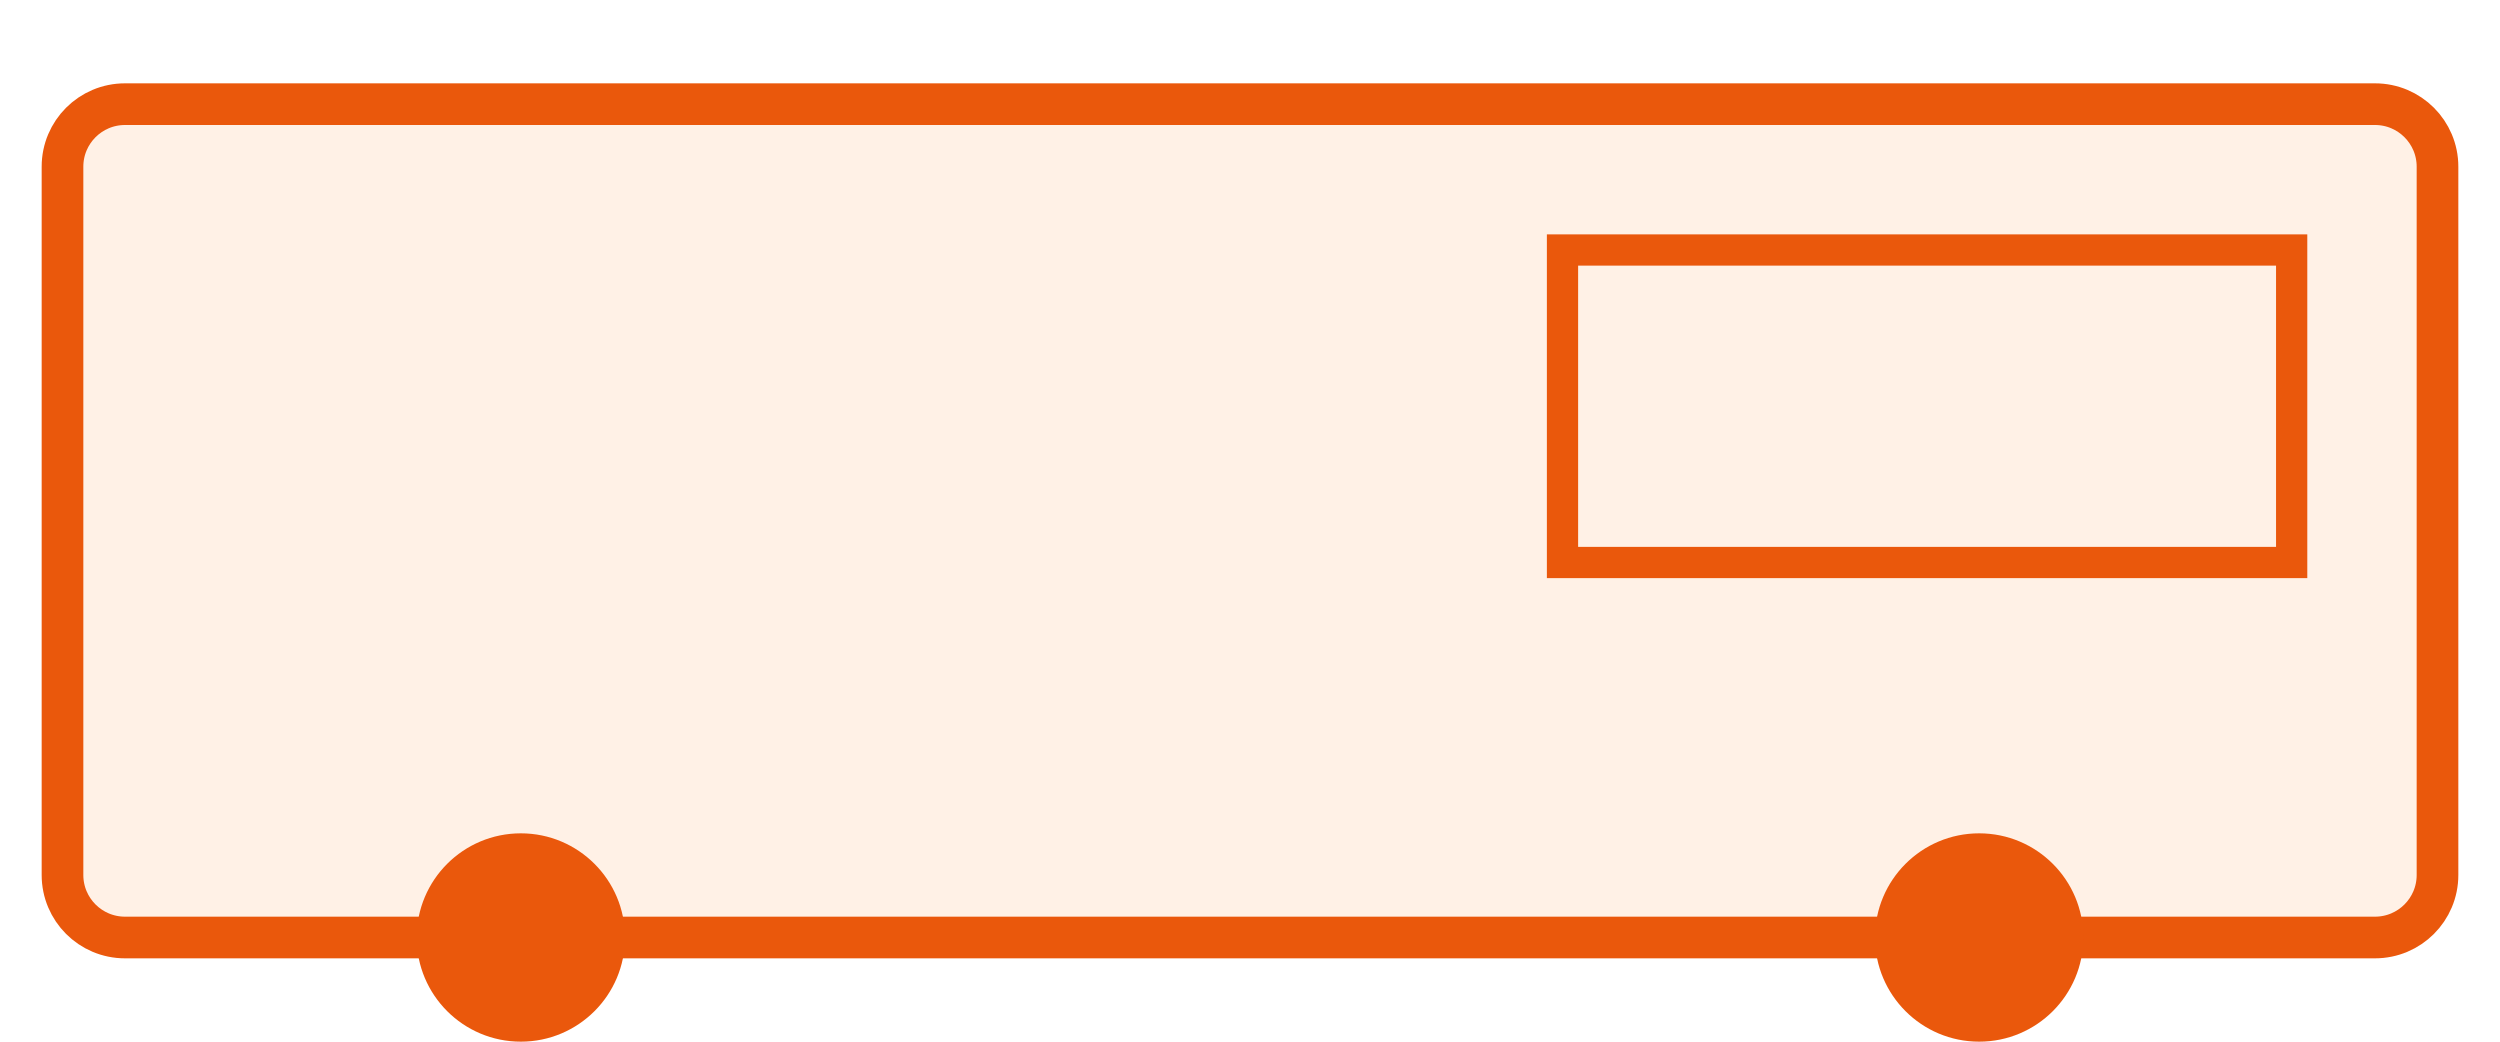
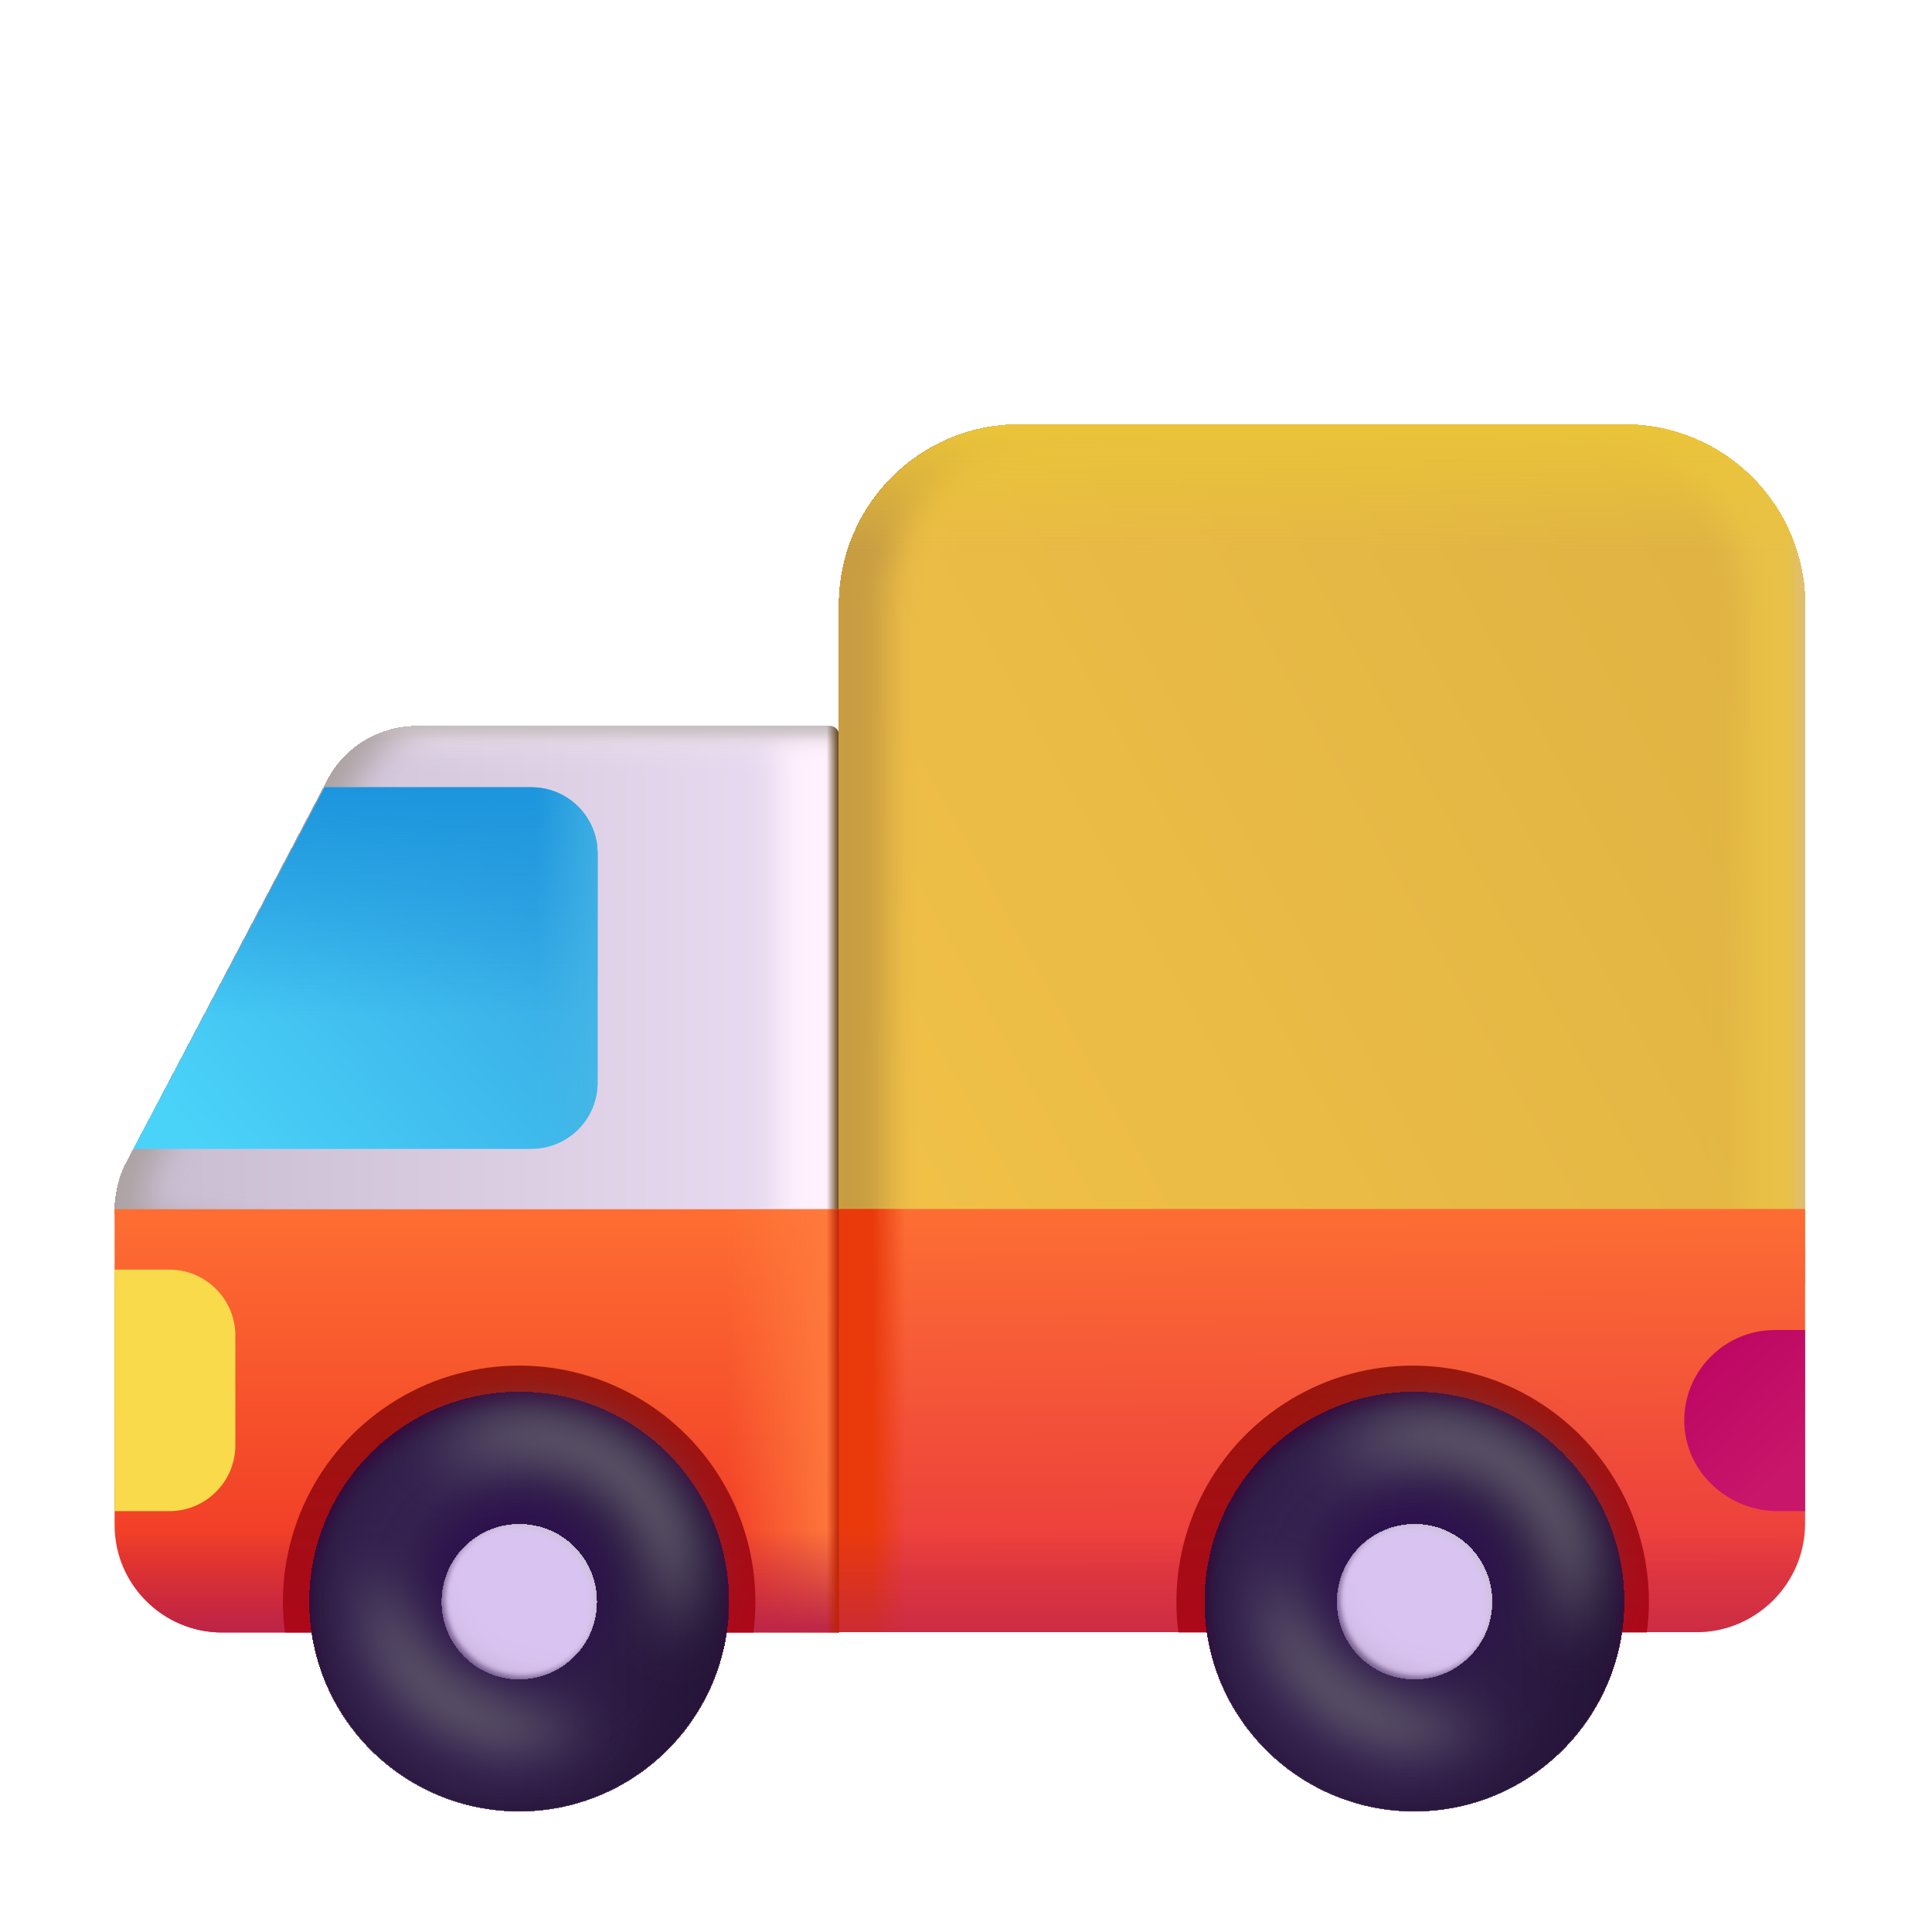
- <svg xmlns="http://www.w3.org/2000/svg" viewBox="0 0 240 100">
-   <rect x="6" y="10" width="228" height="80" rx="6" fill="#FFF1E6" stroke="#EA580C" stroke-width="4" />
-   <rect x="150" y="24" width="70" height="30" fill="none" stroke="#EA580C" stroke-width="3" />
-   <circle cx="50" cy="90" r="10" fill="#EA580C" />
-   <circle cx="190" cy="90" r="10" fill="#EA580C" />
+ <svg xmlns="http://www.w3.org/2000/svg" width="1em" height="1em" viewBox="0 0 32 32">
+   <g fill="none">
+     <g filter="url(#igrZ8kb)">
+       <path fill="url(#iB3L0Oc)" d="m2.058 19.329l3.37-6.41c.29-.55.86-.89 1.48-.89h6.84a.15.15 0 0 1 .15.15v9.787l-12-1.847c0-.27.05-.54.16-.79" />
+     </g>
+     <path fill="url(#iqRa6Ic)" d="m2.058 19.329l3.37-6.41c.29-.55.86-.89 1.48-.89h6.84a.15.15 0 0 1 .15.15v9.787l-12-1.847c0-.27.05-.54.16-.79" />
+     <path fill="url(#iy63Qvb)" d="m2.058 19.329l3.37-6.41c.29-.55.86-.89 1.48-.89h6.84a.15.15 0 0 1 .15.15v9.787l-12-1.847c0-.27.05-.54.16-.79" />
+     <g filter="url(#ihg6YCb)">
+       <path fill="url(#iroLtrd)" d="M26.898 7.029h-10c-1.66 0-3 1.34-3 3V21.28h16V10.03c0-1.66-1.34-3-3-3" />
+     </g>
+     <path fill="url(#i2O13gt)" d="M26.898 7.029h-10c-1.66 0-3 1.34-3 3V21.28h16V10.03c0-1.66-1.34-3-3-3" />
+     <path fill="url(#i6wNeOc)" d="M26.898 7.029h-10c-1.66 0-3 1.34-3 3V21.28h16V10.03c0-1.66-1.34-3-3-3" />
+     <path fill="url(#iYSXDse)" d="M2.208 19.029h6.59c.61 0 1.1-.49 1.1-1.1v-3.79c0-.61-.49-1.1-1.1-1.1h-3.42z" />
+     <path fill="url(#iR3DvlS)" d="M2.208 19.029h6.59c.61 0 1.1-.49 1.1-1.1v-3.79c0-.61-.49-1.1-1.1-1.1h-3.42z" />
+     <path fill="url(#icK9Arb)" d="M2.208 19.029h6.59c.61 0 1.1-.49 1.1-1.1v-3.79c0-.61-.49-1.1-1.1-1.1h-3.42z" />
+     <path fill="url(#iQ9v4Zm)" d="M13.898 27.034v-7.01h16v5.21c0 .99-.81 1.8-1.8 1.8z" />
+     <path fill="url(#iqDGWfd)" d="M13.898 27.034v-7.01h16v5.21c0 .99-.81 1.8-1.8 1.8z" />
+     <path fill="url(#iuvkC9c)" d="M13.898 27.034v-7.01h16v5.21c0 .99-.81 1.8-1.8 1.8z" />
+     <g filter="url(#iRUNSnc)">
+       <path fill="#D9C3F0" d="M23.398 28.029a1.5 1.5 0 1 0 0-3a1.5 1.5 0 0 0 0 3" />
+     </g>
+     <path fill="url(#iWifZgx)" d="M29.898 22.029h-.5c-.85 0-1.54.71-1.5 1.57c.04.81.74 1.43 1.55 1.43h.45z" />
+     <path fill="url(#iAjCdUd)" d="M13.898 20.029h-12v5.23c0 .98.8 1.78 1.78 1.78h10.22z" />
+     <path fill="url(#iN3b5cc)" d="M13.898 20.029h-12v5.23c0 .98.8 1.78 1.78 1.78h10.22z" />
+     <path fill="url(#i7CiRie)" d="M13.898 20.029h-12v5.23c0 .98.8 1.78 1.78 1.78h10.22z" />
+     <path fill="url(#ih9DQZb)" d="M13.898 20.029h-12v5.23c0 .98.8 1.78 1.78 1.78h10.22z" />
+     <path fill="url(#iZU53Cc)" fill-rule="evenodd" d="M12.479 27.039q.033-.25.033-.51a3.913 3.913 0 1 0-7.793.51z" clip-rule="evenodd" />
+     <path fill="url(#iDC9bod)" fill-rule="evenodd" d="M27.278 27.039q.033-.25.033-.51a3.913 3.913 0 1 0-7.793.51z" clip-rule="evenodd" />
+     <g filter="url(#iIBBIoc)">
+       <path fill="url(#iKKhSjd)" d="M23.427 30a3.471 3.471 0 1 0 0-6.942a3.471 3.471 0 0 0 0 6.942" />
+       <path fill="url(#icWwfWc)" d="M23.427 30a3.471 3.471 0 1 0 0-6.942a3.471 3.471 0 0 0 0 6.942" />
+     </g>
+     <g filter="url(#irVqPZc)">
+       <path fill="#D9C3F0" d="M23.43 27.81a1.281 1.281 0 1 0 0-2.562a1.281 1.281 0 0 0 0 2.562" />
+     </g>
+     <path fill="#F8DA4B" d="M2.808 25.029h-.91v-4h.91c.6 0 1.09.49 1.09 1.09v1.82c0 .6-.49 1.09-1.09 1.09" />
+     <g filter="url(#if7obmc)">
+       <path fill="url(#iAQUrKs)" d="M8.599 30a3.471 3.471 0 1 0 0-6.942a3.471 3.471 0 0 0 0 6.942" />
+       <path fill="url(#iUuLNxb)" d="M8.599 30a3.471 3.471 0 1 0 0-6.942a3.471 3.471 0 0 0 0 6.942" />
+     </g>
+     <g filter="url(#iSvSpEc)">
+       <path fill="#D9C3F0" d="M8.601 27.81a1.281 1.281 0 1 0 0-2.562a1.281 1.281 0 0 0 0 2.562" />
+     </g>
+     <g filter="url(#iQHfUZb)">
+       <circle cx="8.756" cy="26.188" r="2.397" stroke="url(#iVMWgvd)" stroke-width=".85" />
+     </g>
+     <g filter="url(#i5JJCYM)">
+       <circle cx="23.627" cy="26.188" r="2.397" stroke="url(#iHEy27b)" stroke-width=".85" />
+     </g>
+     <defs>
+       <linearGradient id="iB3L0Oc" x1="2.461" x2="13.898" y1="16.073" y2="16.073" gradientUnits="userSpaceOnUse">
+         <stop stop-color="#C9BDD1" />
+         <stop offset="1" stop-color="#EBDDF3" />
+       </linearGradient>
+       <linearGradient id="iqRa6Ic" x1="8.501" x2="8.501" y1="11.865" y2="12.632" gradientUnits="userSpaceOnUse">
+         <stop stop-color="#C8C6C5" />
+         <stop offset=".495" stop-color="#C8C6C5" stop-opacity="0" />
+       </linearGradient>
+       <linearGradient id="iy63Qvb" x1="13.898" x2="13.692" y1="15.81" y2="15.81" gradientUnits="userSpaceOnUse">
+         <stop stop-color="#604114" />
+         <stop offset="1" stop-color="#604114" stop-opacity="0" />
+       </linearGradient>
+       <linearGradient id="iroLtrd" x1="14.659" x2="29.898" y1="21.026" y2="12.585" gradientUnits="userSpaceOnUse">
+         <stop stop-color="#F1C147" />
+         <stop offset="1" stop-color="#E0B343" />
+       </linearGradient>
+       <linearGradient id="i2O13gt" x1="21.898" x2="21.898" y1="7.029" y2="9.119" gradientUnits="userSpaceOnUse">
+         <stop stop-color="#EAC439" />
+         <stop offset="1" stop-color="#EAC439" stop-opacity="0" />
+       </linearGradient>
+       <linearGradient id="i6wNeOc" x1="29.898" x2="29.609" y1="15.154" y2="15.154" gradientUnits="userSpaceOnUse">
+         <stop stop-color="#DDBE7A" />
+         <stop offset="1" stop-color="#DDBE7A" stop-opacity="0" />
+       </linearGradient>
+       <linearGradient id="iYSXDse" x1="9.336" x2="3.273" y1="13.904" y2="19.029" gradientUnits="userSpaceOnUse">
+         <stop stop-color="#35A5E2" />
+         <stop offset="1" stop-color="#4AD3F9" />
+       </linearGradient>
+       <linearGradient id="iR3DvlS" x1="6.053" x2="6.053" y1="13.039" y2="16.869" gradientUnits="userSpaceOnUse">
+         <stop stop-color="#1D95DD" />
+         <stop offset="1" stop-color="#1D95DD" stop-opacity="0" />
+       </linearGradient>
+       <linearGradient id="icK9Arb" x1="10.312" x2="8.883" y1="16.552" y2="16.552" gradientUnits="userSpaceOnUse">
+         <stop stop-color="#48B8E6" />
+         <stop offset="1" stop-color="#48B8E6" stop-opacity="0" />
+       </linearGradient>
+       <linearGradient id="iQ9v4Zm" x1="18.728" x2="18.773" y1="20.024" y2="26.091" gradientUnits="userSpaceOnUse">
+         <stop stop-color="#FD6E33" />
+         <stop offset="1" stop-color="#EB3C3D" />
+       </linearGradient>
+       <linearGradient id="iqDGWfd" x1="13.898" x2="14.999" y1="22.614" y2="22.614" gradientUnits="userSpaceOnUse">
+         <stop offset=".513" stop-color="#EA3A0C" />
+         <stop offset="1" stop-color="#EA3A0C" stop-opacity="0" />
+       </linearGradient>
+       <linearGradient id="iuvkC9c" x1="21.898" x2="21.898" y1="27.899" y2="25.336" gradientUnits="userSpaceOnUse">
+         <stop stop-color="#BC2447" />
+         <stop offset="1" stop-color="#BC2447" stop-opacity="0" />
+       </linearGradient>
+       <linearGradient id="iWifZgx" x1="27.896" x2="29.492" y1="22.591" y2="24.435" gradientUnits="userSpaceOnUse">
+         <stop stop-color="#BD0663" />
+         <stop offset="1" stop-color="#C8166A" />
+       </linearGradient>
+       <linearGradient id="iAjCdUd" x1="7.898" x2="7.898" y1="19.591" y2="27.039" gradientUnits="userSpaceOnUse">
+         <stop stop-color="#FF7233" />
+         <stop offset="1" stop-color="#EE3124" />
+       </linearGradient>
+       <linearGradient id="iN3b5cc" x1="13.898" x2="12.054" y1="23.685" y2="23.685" gradientUnits="userSpaceOnUse">
+         <stop stop-color="#FF7B3D" />
+         <stop offset="1" stop-color="#FF7B3D" stop-opacity="0" />
+       </linearGradient>
+       <linearGradient id="i7CiRie" x1="7.898" x2="7.898" y1="27.039" y2="25.341" gradientUnits="userSpaceOnUse">
+         <stop stop-color="#BC2447" />
+         <stop offset="1" stop-color="#BC2447" stop-opacity="0" />
+       </linearGradient>
+       <linearGradient id="ih9DQZb" x1="13.898" x2="13.692" y1="22.696" y2="22.696" gradientUnits="userSpaceOnUse">
+         <stop stop-color="#BC2303" />
+         <stop offset="1" stop-color="#BC2303" stop-opacity="0" />
+       </linearGradient>
+       <linearGradient id="iZU53Cc" x1="8.599" x2="8.599" y1="22.616" y2="27.039" gradientUnits="userSpaceOnUse">
+         <stop stop-color="#99160C" />
+         <stop offset="1" stop-color="#AC0819" />
+       </linearGradient>
+       <linearGradient id="iDC9bod" x1="23.398" x2="23.398" y1="22.616" y2="27.039" gradientUnits="userSpaceOnUse">
+         <stop stop-color="#99160C" />
+         <stop offset="1" stop-color="#AC0819" />
+       </linearGradient>
+       <linearGradient id="iKKhSjd" x1="21.827" x2="27.04" y1="25.656" y2="25.656" gradientUnits="userSpaceOnUse">
+         <stop offset=".239" stop-color="#34214F" />
+         <stop offset="1" stop-color="#241337" />
+       </linearGradient>
+       <linearGradient id="iAQUrKs" x1="6.998" x2="12.212" y1="25.656" y2="25.656" gradientUnits="userSpaceOnUse">
+         <stop offset=".239" stop-color="#34214F" />
+         <stop offset="1" stop-color="#241337" />
+       </linearGradient>
+       <linearGradient id="iVMWgvd" x1="10.061" x2="7.15" y1="24.286" y2="28.307" gradientUnits="userSpaceOnUse">
+         <stop offset=".083" stop-color="#615B6B" />
+         <stop offset=".391" stop-color="#615B6B" stop-opacity="0" />
+         <stop offset=".692" stop-color="#615B6B" stop-opacity="0" />
+         <stop offset=".935" stop-color="#615B6B" />
+       </linearGradient>
+       <linearGradient id="iHEy27b" x1="24.933" x2="22.021" y1="24.286" y2="28.307" gradientUnits="userSpaceOnUse">
+         <stop offset=".083" stop-color="#615B6B" />
+         <stop offset=".391" stop-color="#615B6B" stop-opacity="0" />
+         <stop offset=".692" stop-color="#615B6B" stop-opacity="0" />
+         <stop offset=".935" stop-color="#615B6B" />
+       </linearGradient>
+       <filter id="igrZ8kb" width="13" height="10.137" x="1.398" y="12.029" color-interpolation-filters="sRGB" filterUnits="userSpaceOnUse">
+         <feFlood flood-opacity="0" result="BackgroundImageFix" />
+         <feBlend in="SourceGraphic" in2="BackgroundImageFix" result="shape" />
+         <feColorMatrix in="SourceAlpha" result="hardAlpha" values="0 0 0 0 0 0 0 0 0 0 0 0 0 0 0 0 0 0 127 0" />
+         <feOffset dx="-1" dy=".2" />
+         <feGaussianBlur stdDeviation=".25" />
+         <feComposite in2="hardAlpha" k2="-1" k3="1" operator="arithmetic" />
+         <feColorMatrix values="0 0 0 0 1 0 0 0 0 0.945 0 0 0 0 0.996 0 0 0 1 0" />
+         <feBlend in2="shape" result="effect1_innerShadow_18_10756" />
+         <feColorMatrix in="SourceAlpha" result="hardAlpha" values="0 0 0 0 0 0 0 0 0 0 0 0 0 0 0 0 0 0 127 0" />
+         <feOffset dx=".5" />
+         <feGaussianBlur stdDeviation=".25" />
+         <feComposite in2="hardAlpha" k2="-1" k3="1" operator="arithmetic" />
+         <feColorMatrix values="0 0 0 0 0.678 0 0 0 0 0.639 0 0 0 0 0.643 0 0 0 1 0" />
+         <feBlend in2="effect1_innerShadow_18_10756" result="effect2_innerShadow_18_10756" />
+       </filter>
+       <filter id="ihg6YCb" width="17" height="14.251" x="13.398" y="7.029" color-interpolation-filters="sRGB" filterUnits="userSpaceOnUse">
+         <feFlood flood-opacity="0" result="BackgroundImageFix" />
+         <feBlend in="SourceGraphic" in2="BackgroundImageFix" result="shape" />
+         <feColorMatrix in="SourceAlpha" result="hardAlpha" values="0 0 0 0 0 0 0 0 0 0 0 0 0 0 0 0 0 0 127 0" />
+         <feOffset dx=".8" />
+         <feGaussianBlur stdDeviation=".25" />
+         <feComposite in2="hardAlpha" k2="-1" k3="1" operator="arithmetic" />
+         <feColorMatrix values="0 0 0 0 0.784 0 0 0 0 0.616 0 0 0 0 0.259 0 0 0 1 0" />
+         <feBlend in2="shape" result="effect1_innerShadow_18_10756" />
+         <feColorMatrix in="SourceAlpha" result="hardAlpha" values="0 0 0 0 0 0 0 0 0 0 0 0 0 0 0 0 0 0 127 0" />
+         <feOffset dx="-1" />
+         <feGaussianBlur stdDeviation=".25" />
+         <feComposite in2="hardAlpha" k2="-1" k3="1" operator="arithmetic" />
+         <feColorMatrix values="0 0 0 0 0.91 0 0 0 0 0.757 0 0 0 0 0.275 0 0 0 1 0" />
+         <feBlend in2="effect1_innerShadow_18_10756" result="effect2_innerShadow_18_10756" />
+       </filter>
+       <filter id="iRUNSnc" width="3.1" height="3.1" x="21.848" y="24.979" color-interpolation-filters="sRGB" filterUnits="userSpaceOnUse">
+         <feFlood flood-opacity="0" result="BackgroundImageFix" />
+         <feBlend in="SourceGraphic" in2="BackgroundImageFix" result="shape" />
+         <feColorMatrix in="SourceAlpha" result="hardAlpha" values="0 0 0 0 0 0 0 0 0 0 0 0 0 0 0 0 0 0 127 0" />
+         <feOffset dx=".05" dy="-.05" />
+         <feGaussianBlur stdDeviation=".05" />
+         <feComposite in2="hardAlpha" k2="-1" k3="1" operator="arithmetic" />
+         <feColorMatrix values="0 0 0 0 0.478 0 0 0 0 0.365 0 0 0 0 0.584 0 0 0 1 0" />
+         <feBlend in2="shape" result="effect1_innerShadow_18_10756" />
+         <feColorMatrix in="SourceAlpha" result="hardAlpha" values="0 0 0 0 0 0 0 0 0 0 0 0 0 0 0 0 0 0 127 0" />
+         <feOffset dx="-.05" dy=".05" />
+         <feGaussianBlur stdDeviation=".05" />
+         <feComposite in2="hardAlpha" k2="-1" k3="1" operator="arithmetic" />
+         <feColorMatrix values="0 0 0 0 0.808 0 0 0 0 0.765 0 0 0 0 0.859 0 0 0 1 0" />
+         <feBlend in2="effect1_innerShadow_18_10756" result="effect2_innerShadow_18_10756" />
+       </filter>
+       <filter id="iIBBIoc" width="6.942" height="7.092" x="19.956" y="23.058" color-interpolation-filters="sRGB" filterUnits="userSpaceOnUse">
+         <feFlood flood-opacity="0" result="BackgroundImageFix" />
+         <feBlend in="SourceGraphic" in2="BackgroundImageFix" result="shape" />
+         <feColorMatrix in="SourceAlpha" result="hardAlpha" values="0 0 0 0 0 0 0 0 0 0 0 0 0 0 0 0 0 0 127 0" />
+         <feOffset />
+         <feGaussianBlur stdDeviation=".5" />
+         <feComposite in2="hardAlpha" k2="-1" k3="1" operator="arithmetic" />
+         <feColorMatrix values="0 0 0 0 0.145 0 0 0 0 0.082 0 0 0 0 0.216 0 0 0 1 0" />
+         <feBlend in2="shape" result="effect1_innerShadow_18_10756" />
+         <feColorMatrix in="SourceAlpha" result="hardAlpha" values="0 0 0 0 0 0 0 0 0 0 0 0 0 0 0 0 0 0 127 0" />
+         <feOffset dy=".15" />
+         <feGaussianBlur stdDeviation=".125" />
+         <feComposite in2="hardAlpha" k2="-1" k3="1" operator="arithmetic" />
+         <feColorMatrix values="0 0 0 0 0.208 0 0 0 0 0.031 0 0 0 0 0.235 0 0 0 1 0" />
+         <feBlend in2="effect1_innerShadow_18_10756" result="effect2_innerShadow_18_10756" />
+       </filter>
+       <filter id="irVqPZc" width="2.662" height="2.662" x="22.098" y="25.198" color-interpolation-filters="sRGB" filterUnits="userSpaceOnUse">
+         <feFlood flood-opacity="0" result="BackgroundImageFix" />
+         <feBlend in="SourceGraphic" in2="BackgroundImageFix" result="shape" />
+         <feColorMatrix in="SourceAlpha" result="hardAlpha" values="0 0 0 0 0 0 0 0 0 0 0 0 0 0 0 0 0 0 127 0" />
+         <feOffset dx=".05" dy="-.05" />
+         <feGaussianBlur stdDeviation=".05" />
+         <feComposite in2="hardAlpha" k2="-1" k3="1" operator="arithmetic" />
+         <feColorMatrix values="0 0 0 0 0.478 0 0 0 0 0.365 0 0 0 0 0.584 0 0 0 1 0" />
+         <feBlend in2="shape" result="effect1_innerShadow_18_10756" />
+         <feColorMatrix in="SourceAlpha" result="hardAlpha" values="0 0 0 0 0 0 0 0 0 0 0 0 0 0 0 0 0 0 127 0" />
+         <feOffset dx="-.05" dy=".05" />
+         <feGaussianBlur stdDeviation=".05" />
+         <feComposite in2="hardAlpha" k2="-1" k3="1" operator="arithmetic" />
+         <feColorMatrix values="0 0 0 0 0.808 0 0 0 0 0.765 0 0 0 0 0.859 0 0 0 1 0" />
+         <feBlend in2="effect1_innerShadow_18_10756" result="effect2_innerShadow_18_10756" />
+       </filter>
+       <filter id="if7obmc" width="6.942" height="7.092" x="5.128" y="23.058" color-interpolation-filters="sRGB" filterUnits="userSpaceOnUse">
+         <feFlood flood-opacity="0" result="BackgroundImageFix" />
+         <feBlend in="SourceGraphic" in2="BackgroundImageFix" result="shape" />
+         <feColorMatrix in="SourceAlpha" result="hardAlpha" values="0 0 0 0 0 0 0 0 0 0 0 0 0 0 0 0 0 0 127 0" />
+         <feOffset />
+         <feGaussianBlur stdDeviation=".5" />
+         <feComposite in2="hardAlpha" k2="-1" k3="1" operator="arithmetic" />
+         <feColorMatrix values="0 0 0 0 0.145 0 0 0 0 0.082 0 0 0 0 0.216 0 0 0 1 0" />
+         <feBlend in2="shape" result="effect1_innerShadow_18_10756" />
+         <feColorMatrix in="SourceAlpha" result="hardAlpha" values="0 0 0 0 0 0 0 0 0 0 0 0 0 0 0 0 0 0 127 0" />
+         <feOffset dy=".15" />
+         <feGaussianBlur stdDeviation=".125" />
+         <feComposite in2="hardAlpha" k2="-1" k3="1" operator="arithmetic" />
+         <feColorMatrix values="0 0 0 0 0.208 0 0 0 0 0.031 0 0 0 0 0.235 0 0 0 1 0" />
+         <feBlend in2="effect1_innerShadow_18_10756" result="effect2_innerShadow_18_10756" />
+       </filter>
+       <filter id="iSvSpEc" width="2.662" height="2.662" x="7.27" y="25.198" color-interpolation-filters="sRGB" filterUnits="userSpaceOnUse">
+         <feFlood flood-opacity="0" result="BackgroundImageFix" />
+         <feBlend in="SourceGraphic" in2="BackgroundImageFix" result="shape" />
+         <feColorMatrix in="SourceAlpha" result="hardAlpha" values="0 0 0 0 0 0 0 0 0 0 0 0 0 0 0 0 0 0 127 0" />
+         <feOffset dx=".05" dy="-.05" />
+         <feGaussianBlur stdDeviation=".05" />
+         <feComposite in2="hardAlpha" k2="-1" k3="1" operator="arithmetic" />
+         <feColorMatrix values="0 0 0 0 0.478 0 0 0 0 0.365 0 0 0 0 0.584 0 0 0 1 0" />
+         <feBlend in2="shape" result="effect1_innerShadow_18_10756" />
+         <feColorMatrix in="SourceAlpha" result="hardAlpha" values="0 0 0 0 0 0 0 0 0 0 0 0 0 0 0 0 0 0 127 0" />
+         <feOffset dx="-.05" dy=".05" />
+         <feGaussianBlur stdDeviation=".05" />
+         <feComposite in2="hardAlpha" k2="-1" k3="1" operator="arithmetic" />
+         <feColorMatrix values="0 0 0 0 0.808 0 0 0 0 0.765 0 0 0 0 0.859 0 0 0 1 0" />
+         <feBlend in2="effect1_innerShadow_18_10756" result="effect2_innerShadow_18_10756" />
+       </filter>
+       <filter id="iQHfUZb" width="7.143" height="7.143" x="5.184" y="22.616" color-interpolation-filters="sRGB" filterUnits="userSpaceOnUse">
+         <feFlood flood-opacity="0" result="BackgroundImageFix" />
+         <feBlend in="SourceGraphic" in2="BackgroundImageFix" result="shape" />
+         <feGaussianBlur result="effect1_foregroundBlur_18_10756" stdDeviation=".375" />
+       </filter>
+       <filter id="i5JJCYM" width="7.143" height="7.143" x="20.055" y="22.616" color-interpolation-filters="sRGB" filterUnits="userSpaceOnUse">
+         <feFlood flood-opacity="0" result="BackgroundImageFix" />
+         <feBlend in="SourceGraphic" in2="BackgroundImageFix" result="shape" />
+         <feGaussianBlur result="effect1_foregroundBlur_18_10756" stdDeviation=".375" />
+       </filter>
+       <radialGradient id="icWwfWc" cx="0" cy="0" r="1" gradientTransform="matrix(.7843 -1.7239 1.80055 .81917 23.427 26.218)" gradientUnits="userSpaceOnUse">
+         <stop offset=".523" stop-color="#2D114D" />
+         <stop offset="1" stop-color="#2B1249" stop-opacity="0" />
+       </radialGradient>
+       <radialGradient id="iUuLNxb" cx="0" cy="0" r="1" gradientTransform="matrix(.7843 -1.7239 1.80055 .81917 8.599 26.218)" gradientUnits="userSpaceOnUse">
+         <stop offset=".523" stop-color="#2D114D" />
+         <stop offset="1" stop-color="#2B1249" stop-opacity="0" />
+       </radialGradient>
+     </defs>
+   </g>
</svg>
